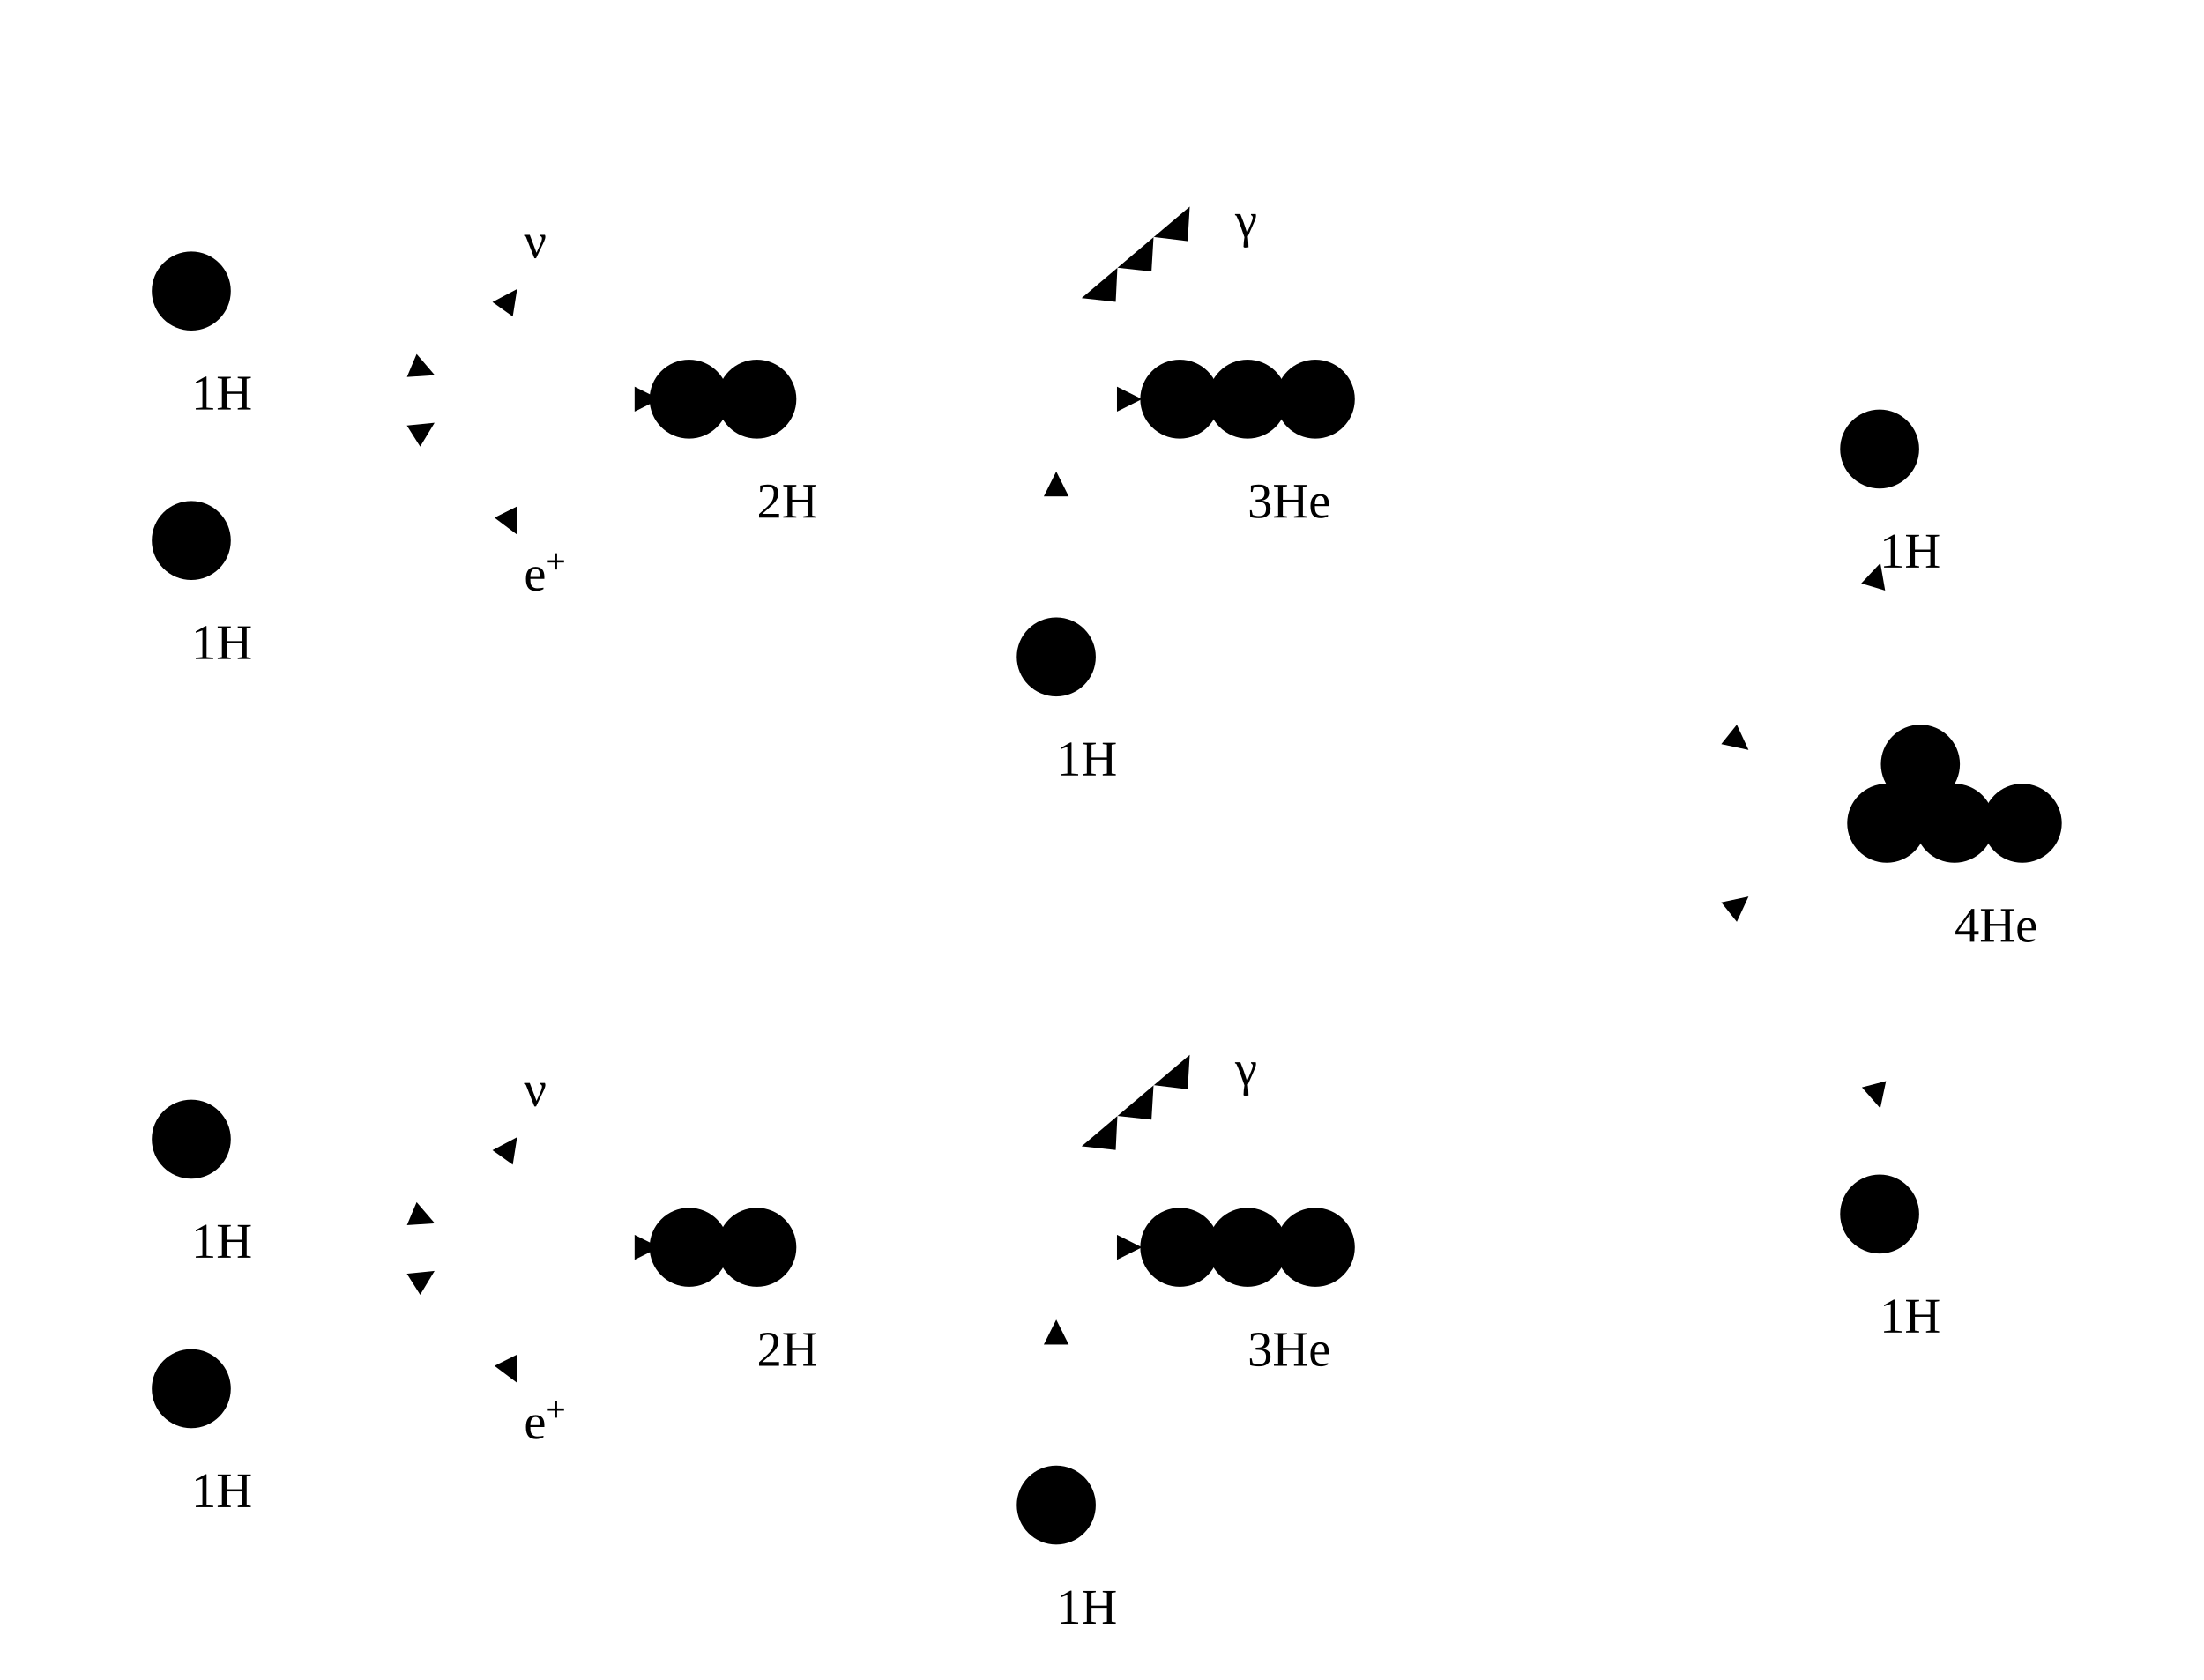
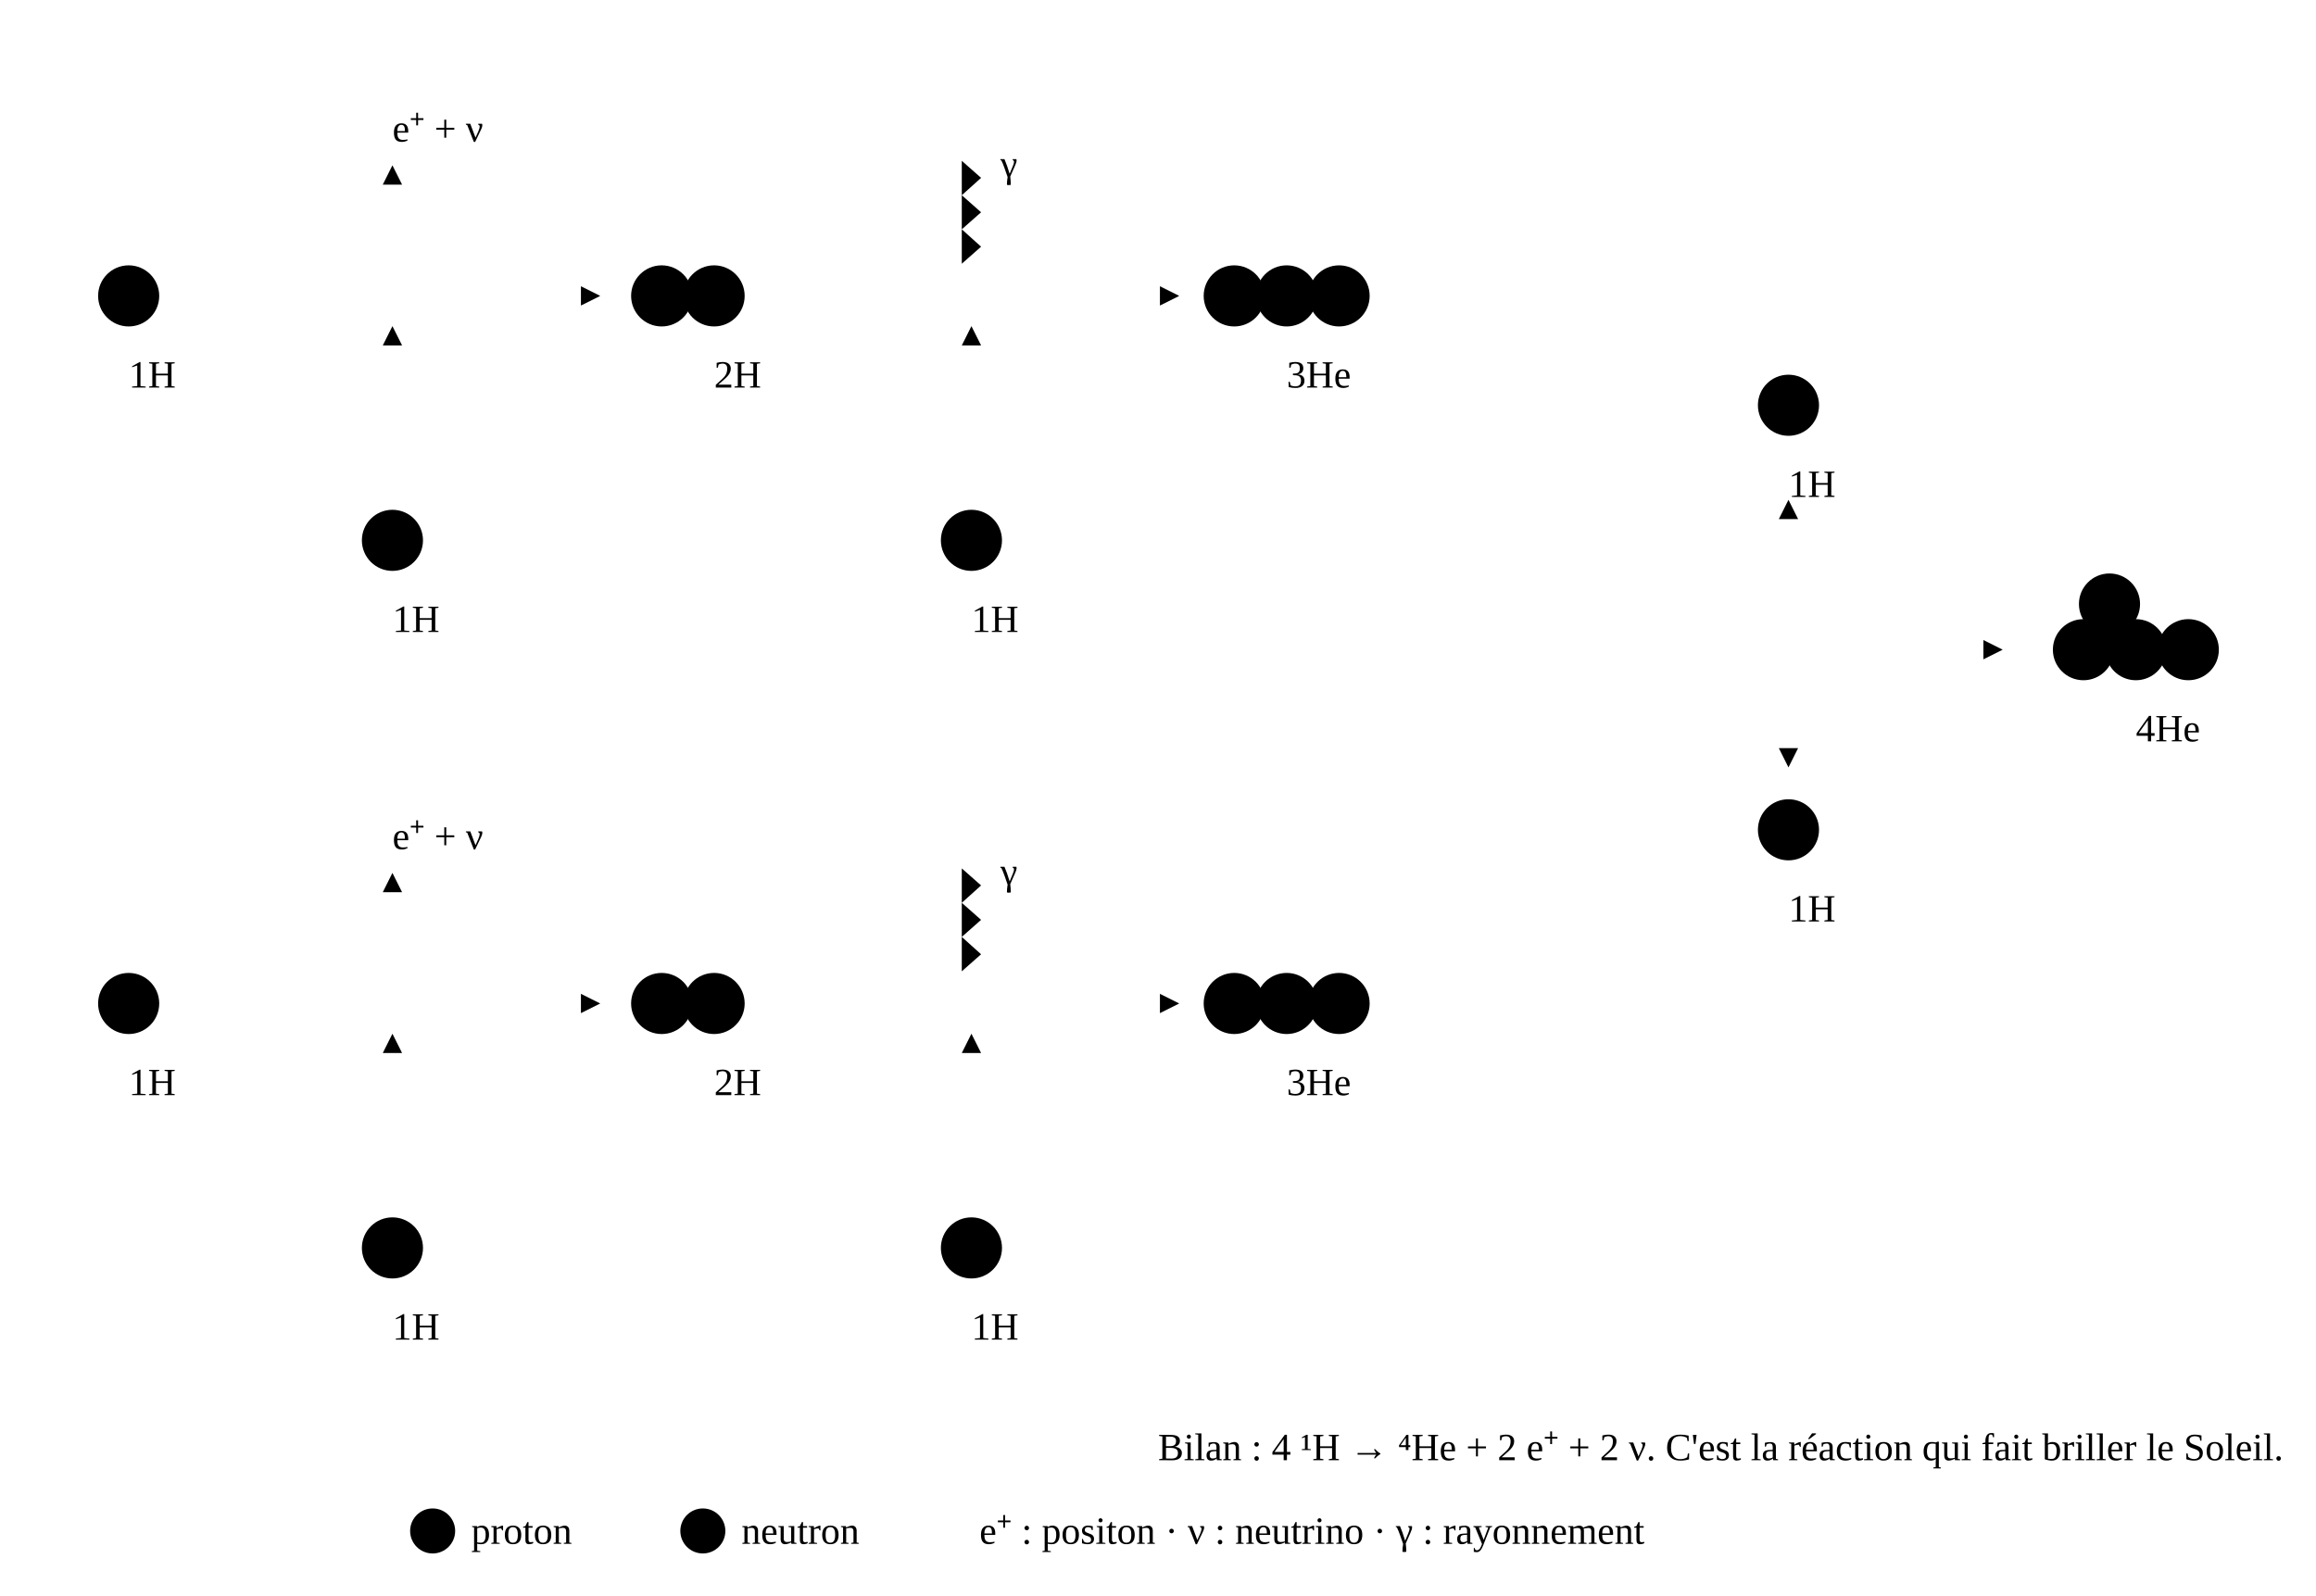
- <svg xmlns="http://www.w3.org/2000/svg" class="nx nx-pp" viewBox="0 0 530 404" role="img" aria-labelledby="nx-pp-t">
+ <svg xmlns="http://www.w3.org/2000/svg" class="nx nx-pp" viewBox="0 0 720 496" role="img" aria-labelledby="nx-pp-t">
  <defs>
    <marker id="pointe-nx-pp" viewBox="0 0 10 10" refX="9" refY="5" markerWidth="6" markerHeight="6" orient="auto-start-reverse">
      <path d="M0 0 L10 5 L0 10 z" />
    </marker>
  </defs>
  <g class="noy ">
-     <circle class="p" cx="46.0" cy="70.0" r="9.5" />
-     <text class="et" x="46.0" y="98.5">
+     <circle class="p" cx="40.0" cy="92.0" r="9.5" />
+     <text class="et" x="40.0" y="120.5">
+       <tspan class="ex">1</tspan>H</text>
+   </g>
+   <line class="fl" x1="58.0" y1="92.0" x2="186.0" y2="92.0" marker-end="url(#pointe-nx-pp)" />
+   <g class="noy ">
+     <circle class="p" cx="122.0" cy="168.0" r="9.5" />
+     <text class="et" x="122.0" y="196.5">
+       <tspan class="ex">1</tspan>H</text>
+   </g>
+   <line class="fl" x1="122.0" y1="150.0" x2="122.0" y2="102.0" marker-end="url(#pointe-nx-pp)" />
+   <line class="fl" x1="122.0" y1="84.0" x2="122.0" y2="52.0" marker-end="url(#pointe-nx-pp)" />
+   <text class="lb gros" x="122.0" y="44.0">e⁺ + ν</text>
+   <g class="noy ">
+     <circle class="p" cx="222.0" cy="92.0" r="9.5" />
+     <circle class="n" cx="205.7" cy="92.0" r="9.5" />
+     <text class="et" x="222.0" y="120.5">
+       <tspan class="ex">2</tspan>H</text>
+   </g>
+   <line class="fl" x1="240.0" y1="92.0" x2="366.0" y2="92.0" marker-end="url(#pointe-nx-pp)" />
+   <g class="noy ">
+     <circle class="p" cx="302.0" cy="168.0" r="9.5" />
+     <text class="et" x="302.0" y="196.5">
+       <tspan class="ex">1</tspan>H</text>
+   </g>
+   <line class="fl" x1="302.0" y1="150.0" x2="302.0" y2="102.0" marker-end="url(#pointe-nx-pp)" />
+   <path class="gam" d="M299.0 82.0L305.0 76.7L299.0 71.3L305.0 66.0L299.0 60.7L305.0 55.3L299.0 50.0" />
+   <text class="lb gam-t" x="311.0" y="55.0">γ</text>
+   <g class="noy ">
+     <circle class="p" cx="400.0" cy="92.0" r="9.5" />
+     <circle class="n" cx="383.7" cy="92.0" r="9.5" />
+     <circle class="p" cx="416.3" cy="92.0" r="9.5" />
+     <text class="et" x="400.0" y="120.5">
+       <tspan class="ex">3</tspan>He</text>
+   </g>
+   <g class="noy ">
+     <circle class="p" cx="40.0" cy="312.0" r="9.5" />
+     <text class="et" x="40.0" y="340.5">
+       <tspan class="ex">1</tspan>H</text>
+   </g>
+   <line class="fl" x1="58.0" y1="312.0" x2="186.0" y2="312.0" marker-end="url(#pointe-nx-pp)" />
+   <g class="noy ">
+     <circle class="p" cx="122.0" cy="388.0" r="9.5" />
+     <text class="et" x="122.0" y="416.5">
+       <tspan class="ex">1</tspan>H</text>
+   </g>
+   <line class="fl" x1="122.0" y1="370.0" x2="122.0" y2="322.0" marker-end="url(#pointe-nx-pp)" />
+   <line class="fl" x1="122.0" y1="304.0" x2="122.0" y2="272.0" marker-end="url(#pointe-nx-pp)" />
+   <text class="lb gros" x="122.0" y="264.0">e⁺ + ν</text>
+   <g class="noy ">
+     <circle class="p" cx="222.0" cy="312.0" r="9.5" />
+     <circle class="n" cx="205.7" cy="312.0" r="9.5" />
+     <text class="et" x="222.0" y="340.5">
+       <tspan class="ex">2</tspan>H</text>
+   </g>
+   <line class="fl" x1="240.0" y1="312.0" x2="366.0" y2="312.0" marker-end="url(#pointe-nx-pp)" />
+   <g class="noy ">
+     <circle class="p" cx="302.0" cy="388.0" r="9.5" />
+     <text class="et" x="302.0" y="416.5">
+       <tspan class="ex">1</tspan>H</text>
+   </g>
+   <line class="fl" x1="302.0" y1="370.0" x2="302.0" y2="322.0" marker-end="url(#pointe-nx-pp)" />
+   <path class="gam" d="M299.0 302.0L305.0 296.7L299.0 291.3L305.0 286.0L299.0 280.7L305.0 275.3L299.0 270.0" />
+   <text class="lb gam-t" x="311.0" y="275.0">γ</text>
+   <g class="noy ">
+     <circle class="p" cx="400.0" cy="312.0" r="9.5" />
+     <circle class="n" cx="383.7" cy="312.0" r="9.5" />
+     <circle class="p" cx="416.3" cy="312.0" r="9.5" />
+     <text class="et" x="400.0" y="340.5">
+       <tspan class="ex">3</tspan>He</text>
+   </g>
+   <line class="fl" x1="430.0" y1="100.0" x2="492.0" y2="200.0" />
+   <line class="fl" x1="430.0" y1="304.0" x2="492.0" y2="204.0" />
+   <line class="fl" x1="492.0" y1="202.0" x2="622.0" y2="202.0" marker-end="url(#pointe-nx-pp)" />
+   <line class="fl" x1="556.0" y1="194.0" x2="556.0" y2="156.0" marker-end="url(#pointe-nx-pp)" />
+   <g class="noy ">
+     <circle class="p" cx="556.0" cy="126.0" r="9.5" />
+     <text class="et" x="556.0" y="154.5">
+       <tspan class="ex">1</tspan>H</text>
+   </g>
+   <line class="fl" x1="556.0" y1="210.0" x2="556.0" y2="238.0" marker-end="url(#pointe-nx-pp)" />
+   <g class="noy ">
+     <circle class="p" cx="556.0" cy="258.0" r="9.5" />
+     <text class="et" x="556.0" y="286.5">
      <tspan class="ex">1</tspan>H</text>
  </g>
  <g class="noy ">
-     <circle class="p" cx="46.0" cy="130.0" r="9.5" />
-     <text class="et" x="46.0" y="158.5">
-       <tspan class="ex">1</tspan>H</text>
-   </g>
-   <line class="fl" x1="66.0" y1="74.0" x2="104.0" y2="90.0" marker-end="url(#pointe-nx-pp)" />
-   <line class="fl" x1="66.0" y1="126.0" x2="104.0" y2="102.0" marker-end="url(#pointe-nx-pp)" />
-   <text class="lb gros" x="126.0" y="62.0">ν</text>
-   <line class="fl" x1="114.0" y1="84.0" x2="124.0" y2="70.0" marker-end="url(#pointe-nx-pp)" />
-   <text class="lb gros" x="126.0" y="142.0">e⁺</text>
-   <line class="fl" x1="114.0" y1="108.0" x2="124.0" y2="128.0" marker-end="url(#pointe-nx-pp)" />
-   <g class="noy ">
-     <circle class="p" cx="182.0" cy="96.0" r="9.5" />
-     <circle class="n" cx="165.7" cy="96.0" r="9.5" />
-     <text class="et" x="182.0" y="124.5">
-       <tspan class="ex">2</tspan>H</text>
-   </g>
-   <line class="fl" x1="120.0" y1="96.0" x2="158.0" y2="96.0" marker-end="url(#pointe-nx-pp)" />
-   <g class="noy ">
-     <circle class="p" cx="254.0" cy="158.0" r="9.5" />
-     <text class="et" x="254.0" y="186.5">
-       <tspan class="ex">1</tspan>H</text>
-   </g>
-   <line class="fl" x1="254.0" y1="134.0" x2="254.0" y2="114.0" marker-end="url(#pointe-nx-pp)" />
-   <g class="noy ">
-     <circle class="p" cx="300.0" cy="96.0" r="9.5" />
-     <circle class="n" cx="283.7" cy="96.0" r="9.5" />
-     <circle class="p" cx="316.3" cy="96.0" r="9.5" />
-     <text class="et" x="300.0" y="124.5">
-       <tspan class="ex">3</tspan>He</text>
-   </g>
-   <line class="fl" x1="206.0" y1="96.0" x2="274.0" y2="96.0" marker-end="url(#pointe-nx-pp)" />
-   <path class="gam" d="M260.1 71.7L268.3 72.6L268.7 64.4L276.9 65.3L277.4 57.0L285.6 58.0L286.1 49.7" />
-   <text class="lb gam-t" x="297.0" y="57.0">γ</text>
-   <g class="noy ">
-     <circle class="p" cx="46.0" cy="274.0" r="9.5" />
-     <text class="et" x="46.0" y="302.5">
-       <tspan class="ex">1</tspan>H</text>
-   </g>
-   <g class="noy ">
-     <circle class="p" cx="46.0" cy="334.0" r="9.5" />
-     <text class="et" x="46.0" y="362.5">
-       <tspan class="ex">1</tspan>H</text>
-   </g>
-   <line class="fl" x1="66.0" y1="278.0" x2="104.0" y2="294.0" marker-end="url(#pointe-nx-pp)" />
-   <line class="fl" x1="66.0" y1="330.0" x2="104.0" y2="306.0" marker-end="url(#pointe-nx-pp)" />
-   <text class="lb gros" x="126.0" y="266.0">ν</text>
-   <line class="fl" x1="114.0" y1="288.0" x2="124.0" y2="274.0" marker-end="url(#pointe-nx-pp)" />
-   <text class="lb gros" x="126.0" y="346.0">e⁺</text>
-   <line class="fl" x1="114.0" y1="312.0" x2="124.0" y2="332.0" marker-end="url(#pointe-nx-pp)" />
-   <g class="noy ">
-     <circle class="p" cx="182.0" cy="300.0" r="9.5" />
-     <circle class="n" cx="165.7" cy="300.0" r="9.5" />
-     <text class="et" x="182.0" y="328.5">
-       <tspan class="ex">2</tspan>H</text>
-   </g>
-   <line class="fl" x1="120.0" y1="300.0" x2="158.0" y2="300.0" marker-end="url(#pointe-nx-pp)" />
-   <g class="noy ">
-     <circle class="p" cx="254.0" cy="362.0" r="9.5" />
-     <text class="et" x="254.0" y="390.5">
-       <tspan class="ex">1</tspan>H</text>
-   </g>
-   <line class="fl" x1="254.0" y1="338.0" x2="254.0" y2="318.0" marker-end="url(#pointe-nx-pp)" />
-   <g class="noy ">
-     <circle class="p" cx="300.0" cy="300.0" r="9.5" />
-     <circle class="n" cx="283.7" cy="300.0" r="9.5" />
-     <circle class="p" cx="316.3" cy="300.0" r="9.5" />
-     <text class="et" x="300.0" y="328.5">
-       <tspan class="ex">3</tspan>He</text>
-   </g>
-   <line class="fl" x1="206.0" y1="300.0" x2="274.0" y2="300.0" marker-end="url(#pointe-nx-pp)" />
-   <path class="gam" d="M260.1 275.7L268.3 276.6L268.7 268.4L276.9 269.3L277.4 261.0L285.6 262.0L286.1 253.7" />
-   <text class="lb gam-t" x="297.0" y="261.0">γ</text>
-   <line class="fl" x1="330.0" y1="108.0" x2="420.0" y2="180.0" marker-end="url(#pointe-nx-pp)" />
-   <line class="fl" x1="330.0" y1="288.0" x2="420.0" y2="216.0" marker-end="url(#pointe-nx-pp)" />
-   <g class="noy ">
-     <circle class="n" cx="461.8" cy="183.8" r="9.5" />
-     <circle class="p" cx="470.0" cy="198.0" r="9.5" />
-     <circle class="n" cx="453.7" cy="198.0" r="9.5" />
-     <circle class="p" cx="486.3" cy="198.0" r="9.5" />
-     <text class="et" x="470.0" y="226.5">
+     <circle class="n" cx="655.8" cy="187.8" r="9.5" />
+     <circle class="p" cx="664.0" cy="202.0" r="9.5" />
+     <circle class="n" cx="647.7" cy="202.0" r="9.5" />
+     <circle class="p" cx="680.3" cy="202.0" r="9.5" />
+     <text class="et" x="664.0" y="230.5">
      <tspan class="ex">4</tspan>He</text>
  </g>
-   <g class="noy ">
-     <circle class="p" cx="452.0" cy="108.0" r="9.5" />
-     <text class="et" x="452.0" y="136.5">
-       <tspan class="ex">1</tspan>H</text>
+   <text class="cap" x="360.0" y="454.0">Bilan : 4 ¹H → ⁴He + 2 e⁺ + 2 ν. C'est la réaction qui fait briller le Soleil.</text>
+   <g class="lg-pn">
+     <circle class="p" cx="134.5" cy="476.0" r="7" />
+     <text class="cap g" x="146.5" y="480.0">proton</text>
+     <circle class="n" cx="218.5" cy="476.0" r="7" />
+     <text class="cap g" x="230.5" y="480.0">neutron</text>
+     <text class="cap g" x="304.5" y="480.0">e⁺ : positon · ν : neutrino · γ : rayonnement</text>
  </g>
-   <g class="noy ">
-     <circle class="p" cx="452.0" cy="292.0" r="9.5" />
-     <text class="et" x="452.0" y="320.5">
-       <tspan class="ex">1</tspan>H</text>
-   </g>
-   <line class="fl" x1="440.0" y1="176.0" x2="452.0" y2="136.0" marker-end="url(#pointe-nx-pp)" />
-   <line class="fl" x1="440.0" y1="220.0" x2="452.0" y2="266.0" marker-end="url(#pointe-nx-pp)" />
-   <text class="cap" x="265.0" y="414.0">Bilan : 4 ¹H → ⁴He. C'est la réaction qui fait briller le Soleil.</text>
</svg>
